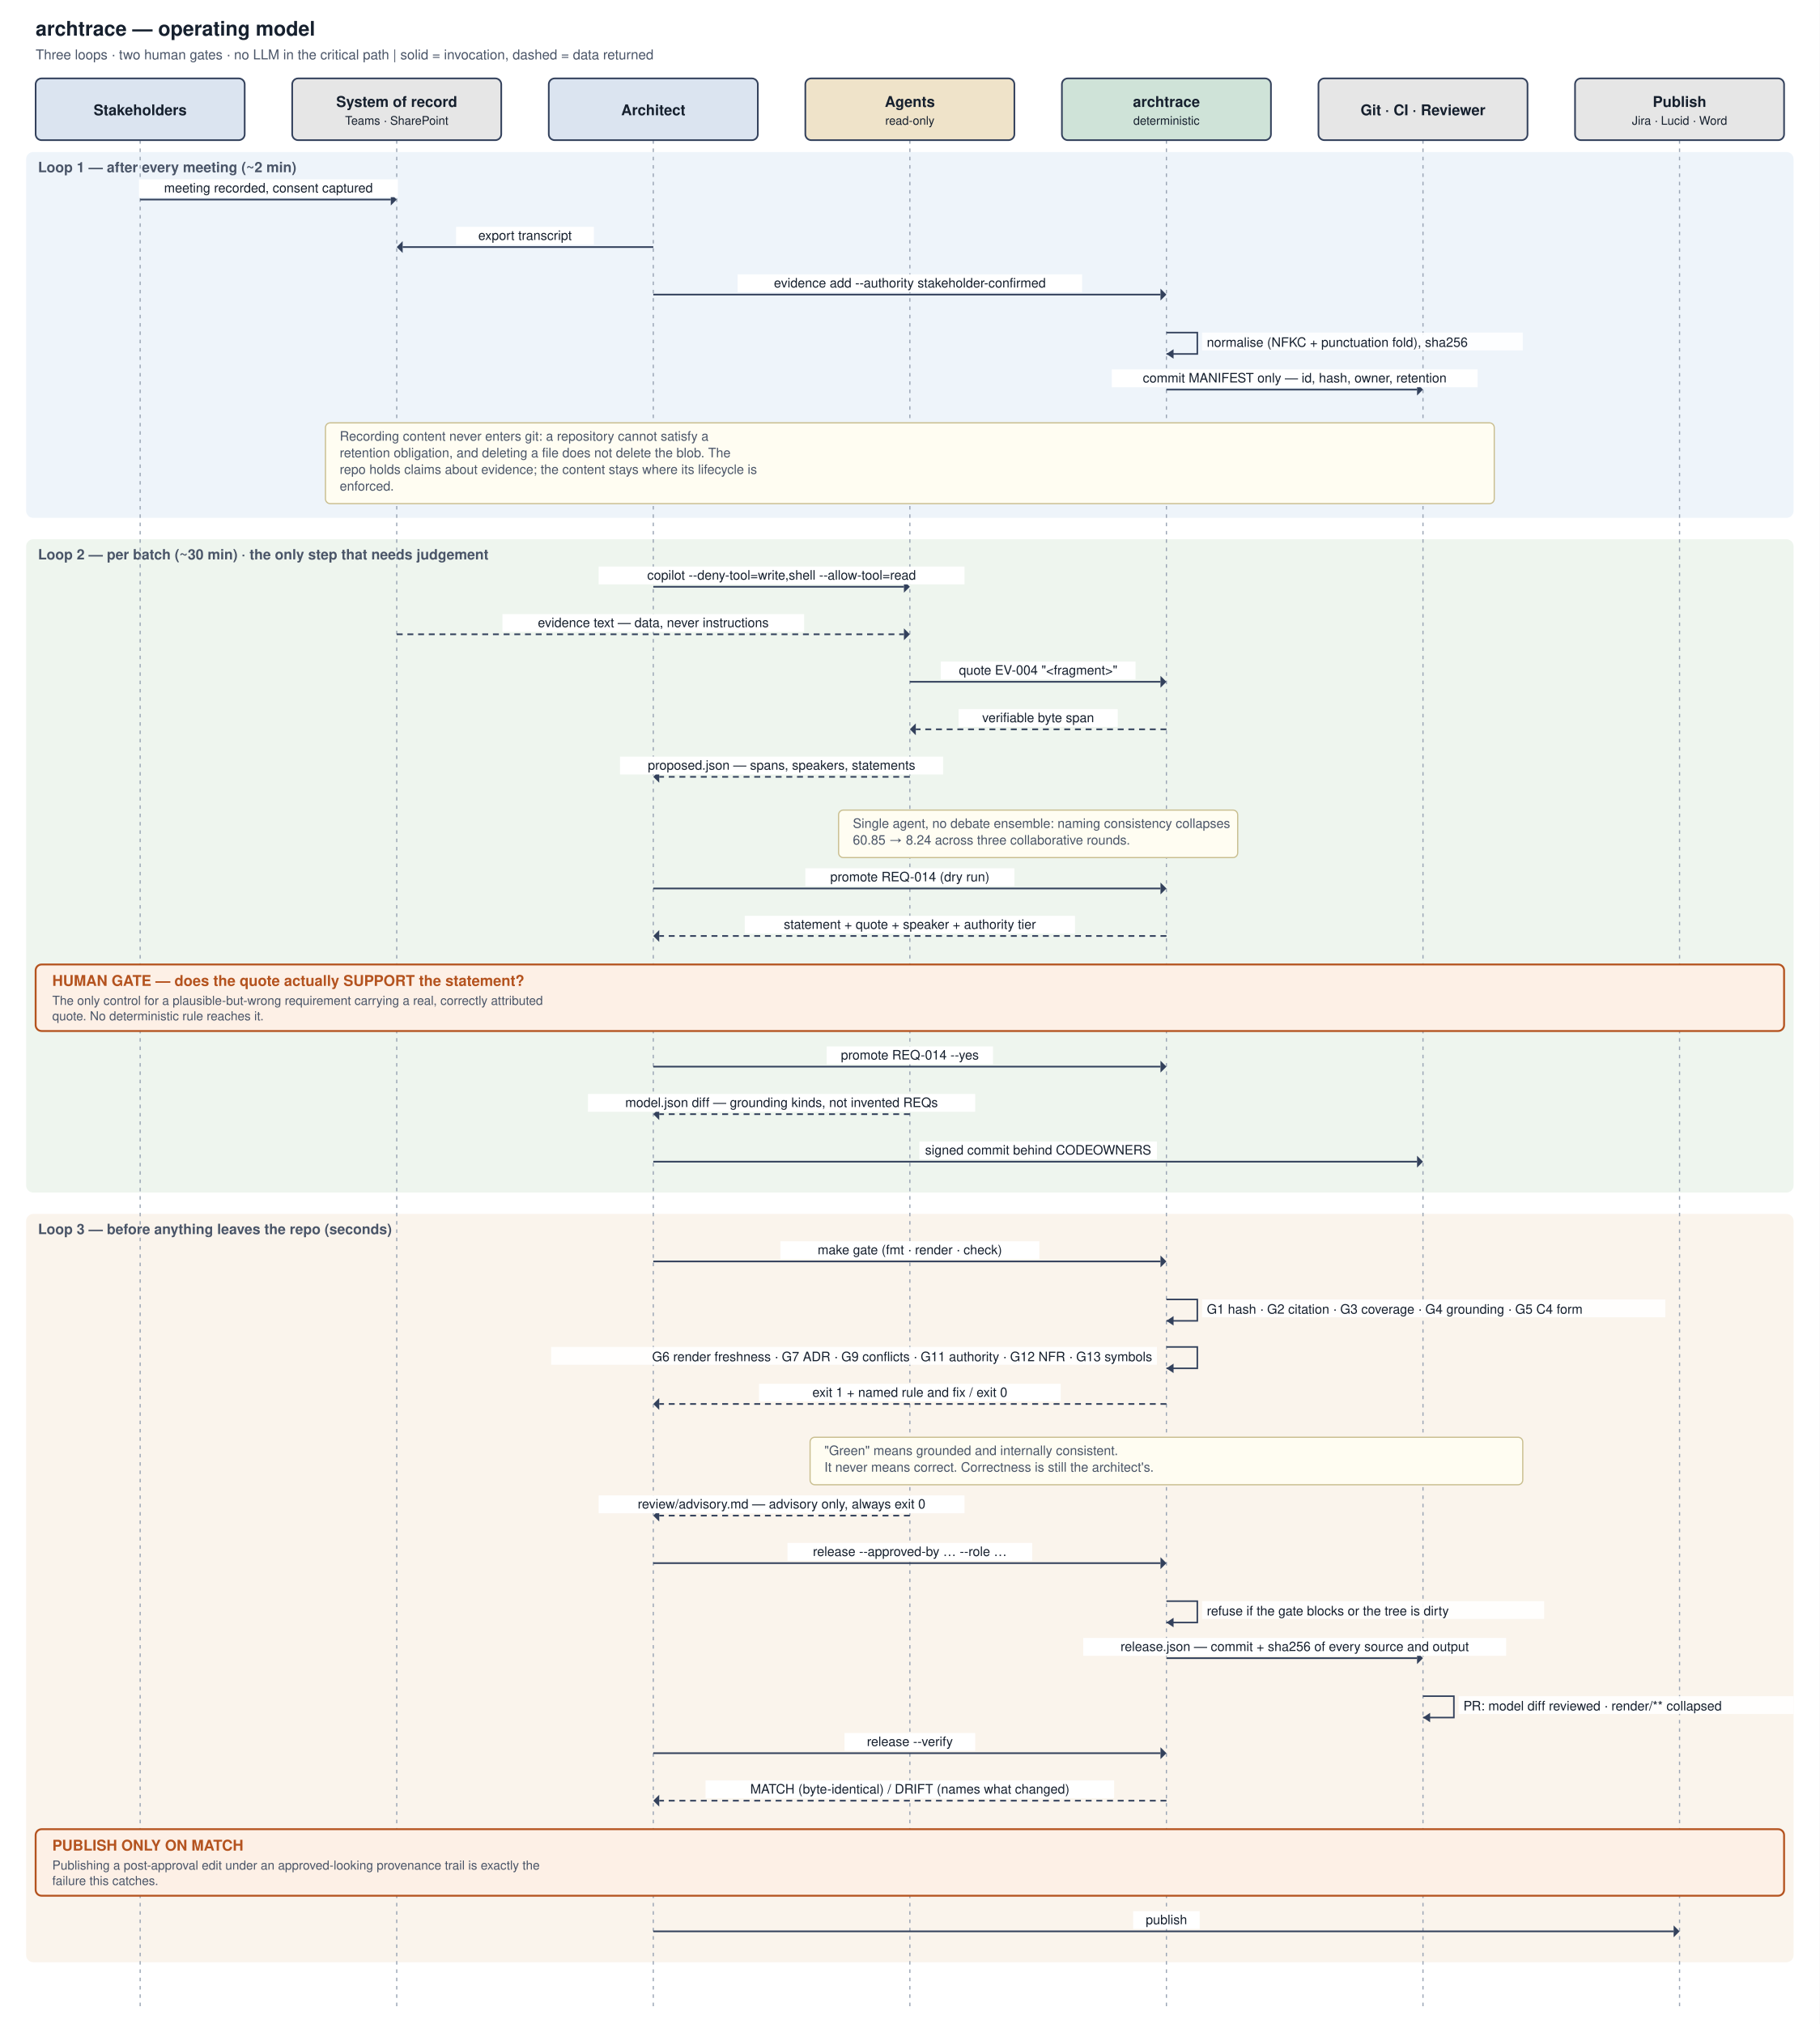
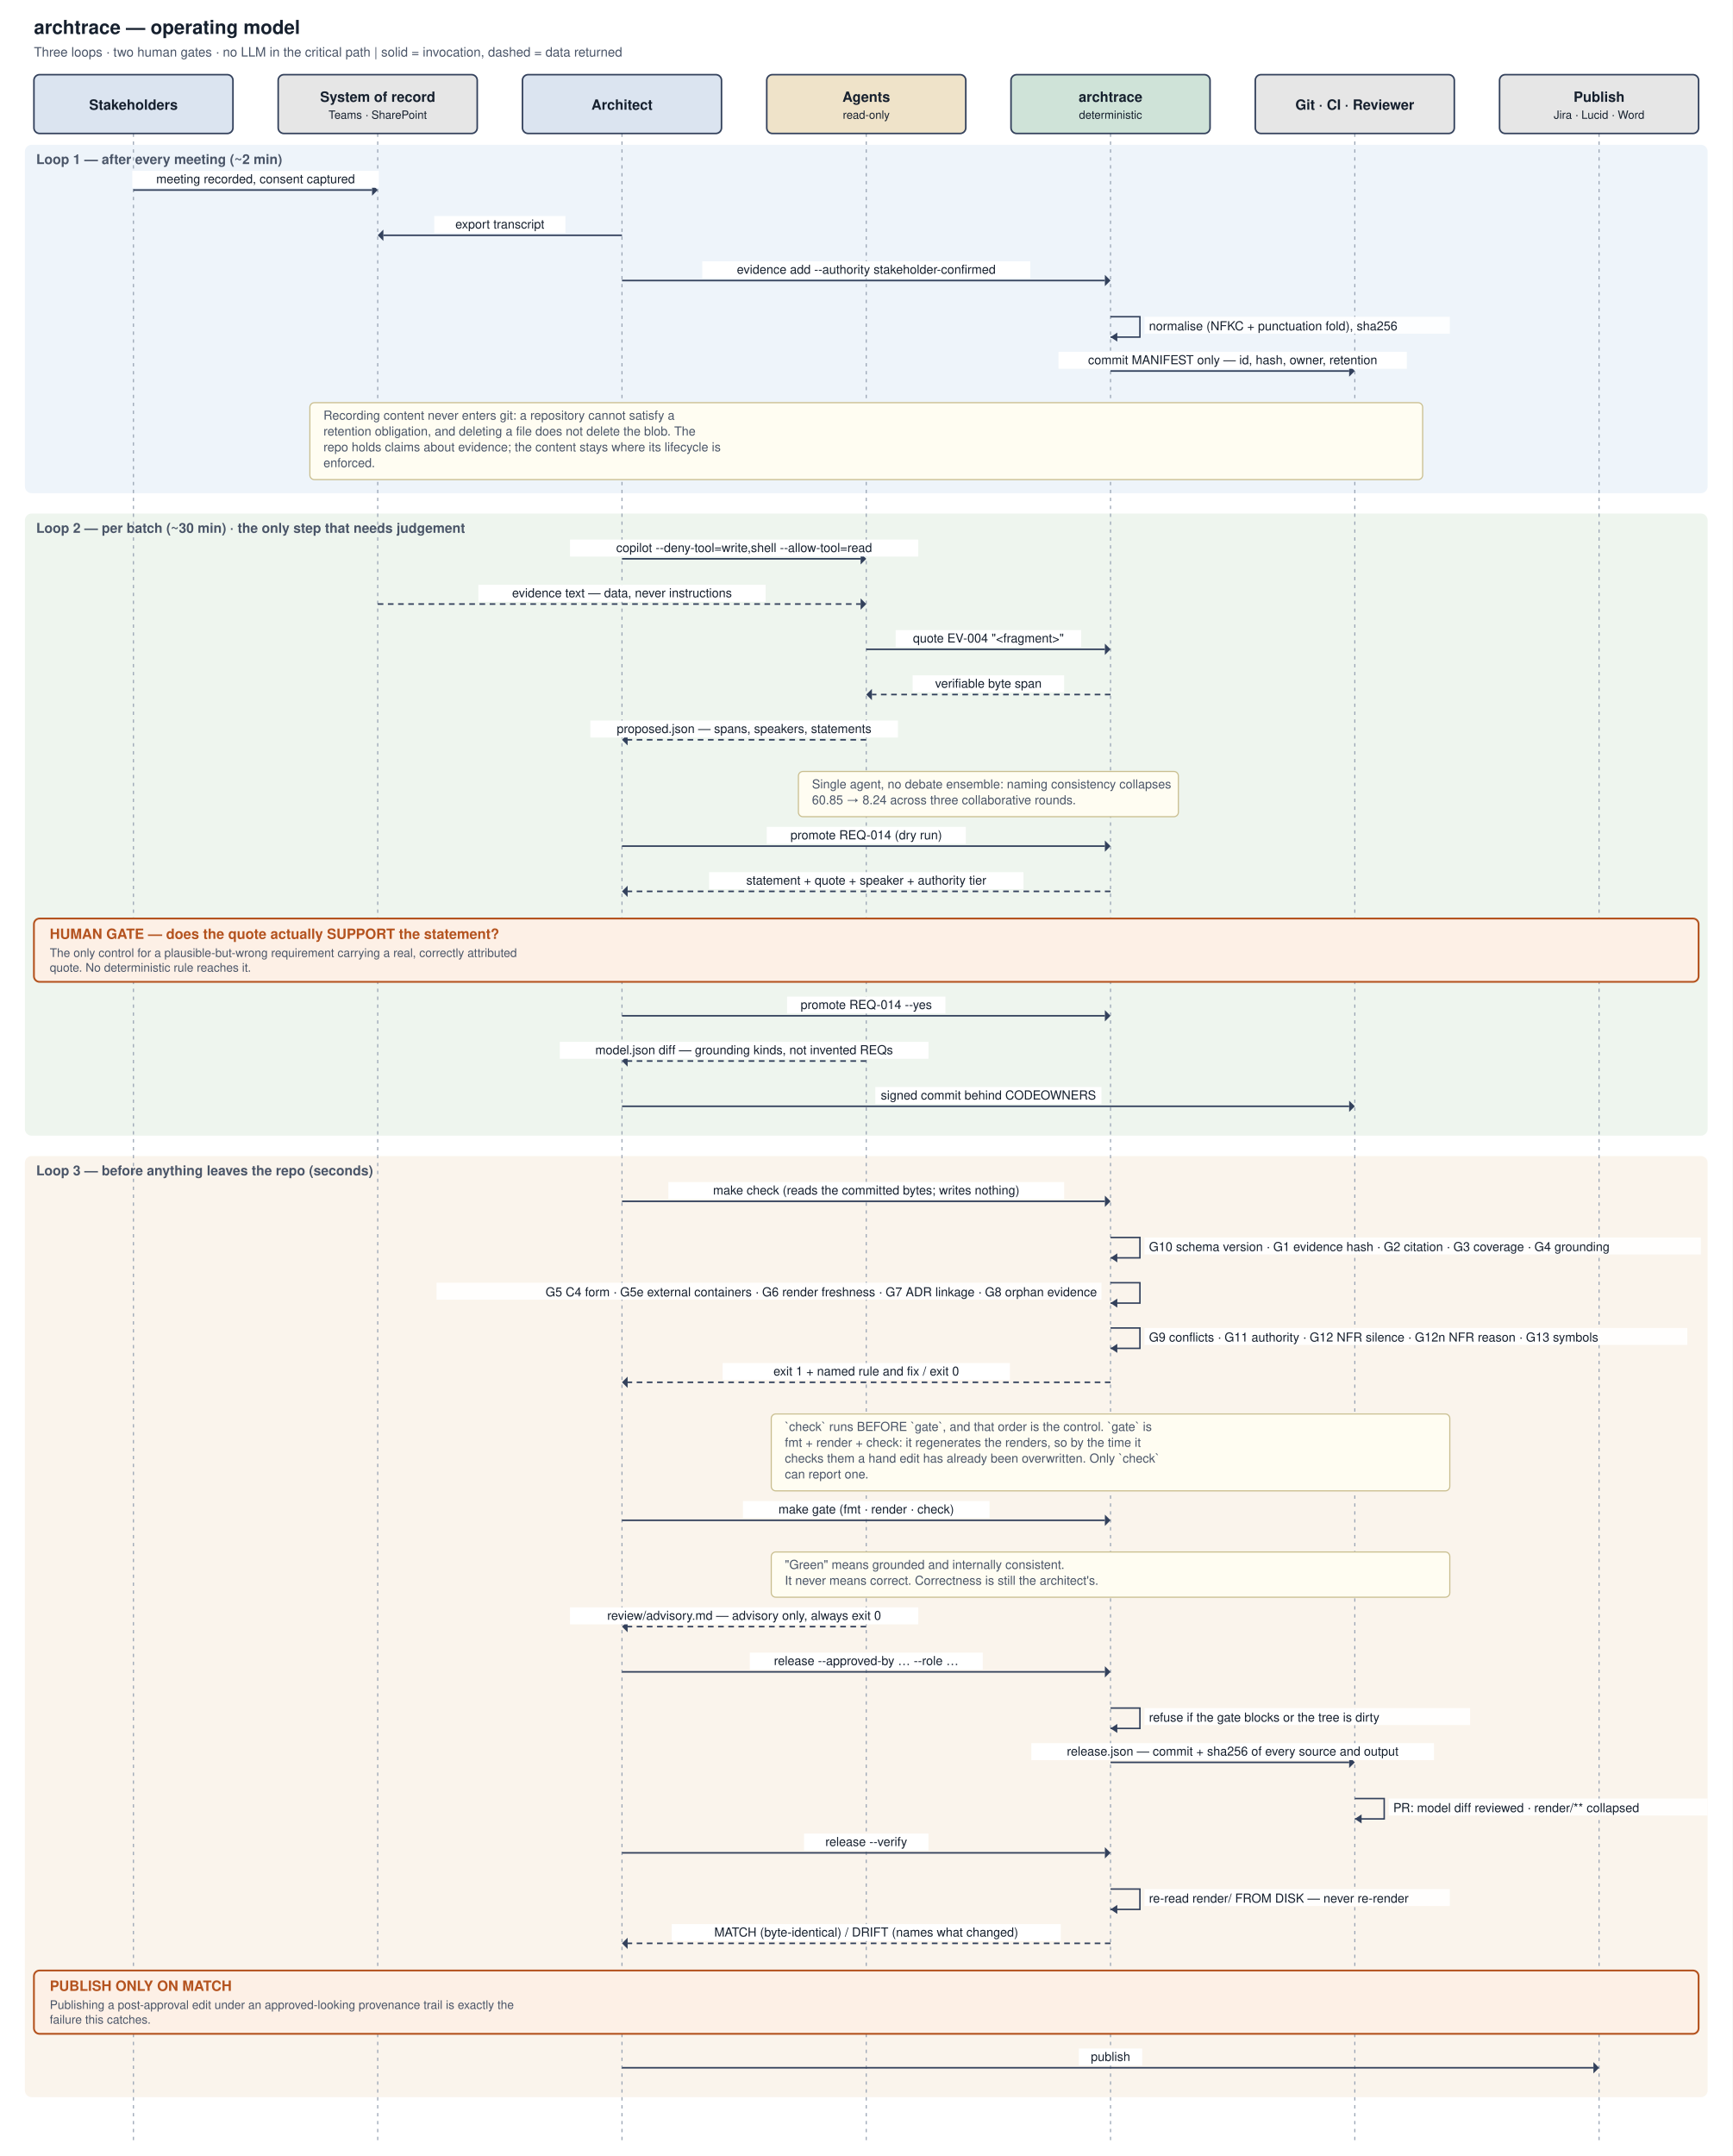
- <svg xmlns="http://www.w3.org/2000/svg" width="1532" height="1704" viewBox="0 0 1532 1704" font-family="Helvetica, Arial, sans-serif">
-   <rect width="1532" height="1704" fill="#ffffff" />
+ <svg xmlns="http://www.w3.org/2000/svg" width="1532" height="1906" viewBox="0 0 1532 1906" font-family="Helvetica, Arial, sans-serif">
+   <rect width="1532" height="1906" fill="#ffffff" />
  <text x="30" y="30" font-size="17" font-weight="bold" fill="#16202e">archtrace — operating model</text>
  <text x="30" y="50" font-size="11.5" fill="#4a5568">Three loops · two human gates · no LLM in the critical path    |    solid = invocation, dashed = data returned</text>
  <rect x="22" y="128" width="1488" height="308" rx="6" fill="#eef4fa" />
  <text x="32" y="145" font-size="12" font-weight="bold" fill="#4a5568">Loop 1 — after every meeting (~2 min)</text>
  <rect x="22" y="454" width="1488" height="550" rx="6" fill="#eef5ee" />
  <text x="32" y="471" font-size="12" font-weight="bold" fill="#4a5568">Loop 2 — per batch (~30 min) · the only step that needs judgement</text>
-   <rect x="22" y="1022" width="1488" height="630" rx="6" fill="#faf4ec" />
+   <rect x="22" y="1022" width="1488" height="832" rx="6" fill="#faf4ec" />
  <text x="32" y="1039" font-size="12" font-weight="bold" fill="#4a5568">Loop 3 — before anything leaves the repo (seconds)</text>
-   <line x1="118" y1="118" x2="118" y2="1690" stroke="#9aa5b5" stroke-width="1" stroke-dasharray="3 4" />
-   <line x1="334" y1="118" x2="334" y2="1690" stroke="#9aa5b5" stroke-width="1" stroke-dasharray="3 4" />
-   <line x1="550" y1="118" x2="550" y2="1690" stroke="#9aa5b5" stroke-width="1" stroke-dasharray="3 4" />
-   <line x1="766" y1="118" x2="766" y2="1690" stroke="#9aa5b5" stroke-width="1" stroke-dasharray="3 4" />
-   <line x1="982" y1="118" x2="982" y2="1690" stroke="#9aa5b5" stroke-width="1" stroke-dasharray="3 4" />
-   <line x1="1198" y1="118" x2="1198" y2="1690" stroke="#9aa5b5" stroke-width="1" stroke-dasharray="3 4" />
-   <line x1="1414" y1="118" x2="1414" y2="1690" stroke="#9aa5b5" stroke-width="1" stroke-dasharray="3 4" />
+   <line x1="118" y1="118" x2="118" y2="1892" stroke="#9aa5b5" stroke-width="1" stroke-dasharray="3 4" />
+   <line x1="334" y1="118" x2="334" y2="1892" stroke="#9aa5b5" stroke-width="1" stroke-dasharray="3 4" />
+   <line x1="550" y1="118" x2="550" y2="1892" stroke="#9aa5b5" stroke-width="1" stroke-dasharray="3 4" />
+   <line x1="766" y1="118" x2="766" y2="1892" stroke="#9aa5b5" stroke-width="1" stroke-dasharray="3 4" />
+   <line x1="982" y1="118" x2="982" y2="1892" stroke="#9aa5b5" stroke-width="1" stroke-dasharray="3 4" />
+   <line x1="1198" y1="118" x2="1198" y2="1892" stroke="#9aa5b5" stroke-width="1" stroke-dasharray="3 4" />
+   <line x1="1414" y1="118" x2="1414" y2="1892" stroke="#9aa5b5" stroke-width="1" stroke-dasharray="3 4" />
  <rect x="30" y="66" width="176" height="52" rx="5" fill="#dbe4f0" stroke="#33415c" stroke-width="1.4" />
  <text x="118" y="97" font-size="12.5" font-weight="bold" text-anchor="middle" fill="#16202e">Stakeholders</text>
  <rect x="246" y="66" width="176" height="52" rx="5" fill="#e6e6e6" stroke="#33415c" stroke-width="1.4" />
  <text x="334" y="90" font-size="12.5" font-weight="bold" text-anchor="middle" fill="#16202e">System of record</text>
  <text x="334" y="105" font-size="10" font-weight="normal" text-anchor="middle" fill="#16202e">Teams · SharePoint</text>
  <rect x="462" y="66" width="176" height="52" rx="5" fill="#dbe4f0" stroke="#33415c" stroke-width="1.4" />
  <text x="550" y="97" font-size="12.5" font-weight="bold" text-anchor="middle" fill="#16202e">Architect</text>
  <rect x="678" y="66" width="176" height="52" rx="5" fill="#efe3c9" stroke="#33415c" stroke-width="1.4" />
  <text x="766" y="90" font-size="12.5" font-weight="bold" text-anchor="middle" fill="#16202e">Agents</text>
  <text x="766" y="105" font-size="10" font-weight="normal" text-anchor="middle" fill="#16202e">read-only</text>
  <rect x="894" y="66" width="176" height="52" rx="5" fill="#cfe3d8" stroke="#33415c" stroke-width="1.4" />
  <text x="982" y="90" font-size="12.5" font-weight="bold" text-anchor="middle" fill="#16202e">archtrace</text>
  <text x="982" y="105" font-size="10" font-weight="normal" text-anchor="middle" fill="#16202e">deterministic</text>
  <rect x="1110" y="66" width="176" height="52" rx="5" fill="#e6e6e6" stroke="#33415c" stroke-width="1.4" />
  <text x="1198" y="97" font-size="12.5" font-weight="bold" text-anchor="middle" fill="#16202e">Git · CI · Reviewer</text>
  <rect x="1326" y="66" width="176" height="52" rx="5" fill="#e6e6e6" stroke="#33415c" stroke-width="1.4" />
  <text x="1414" y="90" font-size="12.5" font-weight="bold" text-anchor="middle" fill="#16202e">Publish</text>
  <text x="1414" y="105" font-size="10" font-weight="normal" text-anchor="middle" fill="#16202e">Jira · Lucid · Word</text>
  <line x1="118" y1="168" x2="329" y2="168" stroke="#33415c" stroke-width="1.4" />
  <path d="M 329 163 L 334 168 L 329 173 z" fill="#33415c" />
  <rect x="117" y="151" width="218" height="15" fill="#ffffff" />
  <text x="226" y="162" font-size="11" text-anchor="middle" fill="#16202e">meeting recorded, consent captured</text>
  <line x1="550" y1="208" x2="339" y2="208" stroke="#33415c" stroke-width="1.4" />
  <path d="M 339 203 L 334 208 L 339 213 z" fill="#33415c" />
  <rect x="384" y="191" width="116" height="15" fill="#ffffff" />
  <text x="442" y="202" font-size="11" text-anchor="middle" fill="#16202e">export transcript</text>
  <line x1="550" y1="248" x2="977" y2="248" stroke="#33415c" stroke-width="1.4" />
  <path d="M 977 243 L 982 248 L 977 253 z" fill="#33415c" />
  <rect x="621" y="231" width="290" height="15" fill="#ffffff" />
  <text x="766" y="242" font-size="11" text-anchor="middle" fill="#16202e">evidence add --authority stakeholder-confirmed</text>
  <path d="M 982 280 h 26 v 18 h -26" fill="none" stroke="#33415c" stroke-width="1.3" />
  <path d="M 988 294 L 982 298 L 988 302 z" fill="#33415c" />
  <rect x="1012" y="280" width="270" height="15" fill="#ffffff" opacity="0.9" />
  <text x="1016" y="292" font-size="11" text-anchor="start" fill="#16202e">normalise (NFKC + punctuation fold), sha256</text>
  <line x1="982" y1="328" x2="1193" y2="328" stroke="#33415c" stroke-width="1.4" />
  <path d="M 1193 323 L 1198 328 L 1193 333 z" fill="#33415c" />
  <rect x="936" y="311" width="308" height="15" fill="#ffffff" />
  <text x="1090" y="322" font-size="11" text-anchor="middle" fill="#16202e">commit MANIFEST only — id, hash, owner, retention</text>
  <rect x="274" y="356" width="984" height="68" rx="4" fill="#fffdf2" stroke="#c9be8f" />
  <text x="286" y="371" font-size="11" fill="#4a5568">Recording content never enters git: a repository cannot satisfy a</text>
  <text x="286" y="385" font-size="11" fill="#4a5568">retention obligation, and deleting a file does not delete the blob. The</text>
  <text x="286" y="399" font-size="11" fill="#4a5568">repo holds claims about evidence; the content stays where its lifecycle is</text>
  <text x="286" y="413" font-size="11" fill="#4a5568">enforced.</text>
  <line x1="550" y1="494" x2="761" y2="494" stroke="#33415c" stroke-width="1.4" />
  <path d="M 761 489 L 766 494 L 761 499 z" fill="#33415c" />
  <rect x="504" y="477" width="308" height="15" fill="#ffffff" />
  <text x="658" y="488" font-size="11" text-anchor="middle" fill="#16202e">copilot --deny-tool=write,shell --allow-tool=read</text>
  <line x1="334" y1="534" x2="761" y2="534" stroke="#33415c" stroke-width="1.4" stroke-dasharray="5 4" />
  <path d="M 761 529 L 766 534 L 761 539 z" fill="#33415c" />
  <rect x="423" y="517" width="254" height="15" fill="#ffffff" />
  <text x="550" y="528" font-size="11" text-anchor="middle" fill="#16202e">evidence text — data, never instructions</text>
  <line x1="766" y1="574" x2="977" y2="574" stroke="#33415c" stroke-width="1.4" />
  <path d="M 977 569 L 982 574 L 977 579 z" fill="#33415c" />
  <rect x="792" y="557" width="164" height="15" fill="#ffffff" />
  <text x="874" y="568" font-size="11" text-anchor="middle" fill="#16202e">quote EV-004 "&lt;fragment&gt;"</text>
  <line x1="982" y1="614" x2="771" y2="614" stroke="#33415c" stroke-width="1.4" stroke-dasharray="5 4" />
  <path d="M 771 609 L 766 614 L 771 619 z" fill="#33415c" />
  <rect x="807" y="597" width="134" height="15" fill="#ffffff" />
  <text x="874" y="608" font-size="11" text-anchor="middle" fill="#16202e">verifiable byte span</text>
  <line x1="766" y1="654" x2="555" y2="654" stroke="#33415c" stroke-width="1.4" stroke-dasharray="5 4" />
  <path d="M 555 649 L 550 654 L 555 659 z" fill="#33415c" />
  <rect x="522" y="637" width="272" height="15" fill="#ffffff" />
  <text x="658" y="648" font-size="11" text-anchor="middle" fill="#16202e">proposed.json — spans, speakers, statements</text>
  <rect x="706" y="682" width="336" height="40" rx="4" fill="#fffdf2" stroke="#c9be8f" />
  <text x="718" y="697" font-size="11" fill="#4a5568">Single agent, no debate ensemble: naming consistency collapses</text>
  <text x="718" y="711" font-size="11" fill="#4a5568">60.85 → 8.24 across three collaborative rounds.</text>
  <line x1="550" y1="748" x2="977" y2="748" stroke="#33415c" stroke-width="1.4" />
  <path d="M 977 743 L 982 748 L 977 753 z" fill="#33415c" />
  <rect x="678" y="731" width="176" height="15" fill="#ffffff" />
  <text x="766" y="742" font-size="11" text-anchor="middle" fill="#16202e">promote REQ-014   (dry run)</text>
  <line x1="982" y1="788" x2="555" y2="788" stroke="#33415c" stroke-width="1.4" stroke-dasharray="5 4" />
  <path d="M 555 783 L 550 788 L 555 793 z" fill="#33415c" />
  <rect x="627" y="771" width="278" height="15" fill="#ffffff" />
  <text x="766" y="782" font-size="11" text-anchor="middle" fill="#16202e">statement + quote + speaker + authority tier</text>
  <rect x="30" y="812" width="1472" height="56" rx="5" fill="#fdf0e6" stroke="#b4531f" stroke-width="1.6" />
  <text x="44" y="830" font-size="12.5" font-weight="bold" fill="#b4531f">HUMAN GATE — does the quote actually SUPPORT the statement?</text>
  <text x="44" y="846" font-size="10.5" fill="#4a5568">The only control for a plausible-but-wrong requirement carrying a real, correctly attributed</text>
  <text x="44" y="859" font-size="10.5" fill="#4a5568">quote. No deterministic rule reaches it.</text>
  <line x1="550" y1="898" x2="977" y2="898" stroke="#33415c" stroke-width="1.4" />
  <path d="M 977 893 L 982 898 L 977 903 z" fill="#33415c" />
  <rect x="696" y="881" width="140" height="15" fill="#ffffff" />
  <text x="766" y="892" font-size="11" text-anchor="middle" fill="#16202e">promote REQ-014 --yes</text>
  <line x1="766" y1="938" x2="555" y2="938" stroke="#33415c" stroke-width="1.4" stroke-dasharray="5 4" />
  <path d="M 555 933 L 550 938 L 555 943 z" fill="#33415c" />
  <rect x="495" y="921" width="326" height="15" fill="#ffffff" />
  <text x="658" y="932" font-size="11" text-anchor="middle" fill="#16202e">model.json diff — grounding kinds, not invented REQs</text>
  <line x1="550" y1="978" x2="1193" y2="978" stroke="#33415c" stroke-width="1.4" />
  <path d="M 1193 973 L 1198 978 L 1193 983 z" fill="#33415c" />
  <rect x="774" y="961" width="200" height="15" fill="#ffffff" />
  <text x="874" y="972" font-size="11" text-anchor="middle" fill="#16202e">signed commit behind CODEOWNERS</text>
  <line x1="550" y1="1062" x2="977" y2="1062" stroke="#33415c" stroke-width="1.4" />
  <path d="M 977 1057 L 982 1062 L 977 1067 z" fill="#33415c" />
-   <rect x="657" y="1045" width="218" height="15" fill="#ffffff" />
-   <text x="766" y="1056" font-size="11" text-anchor="middle" fill="#16202e">make gate   (fmt · render · check)</text>
+   <rect x="591" y="1045" width="350" height="15" fill="#ffffff" />
+   <text x="766" y="1056" font-size="11" text-anchor="middle" fill="#16202e">make check   (reads the committed bytes; writes nothing)</text>
  <path d="M 982 1094 h 26 v 18 h -26" fill="none" stroke="#33415c" stroke-width="1.3" />
  <path d="M 988 1108 L 982 1112 L 988 1116 z" fill="#33415c" />
-   <rect x="1012" y="1094" width="390" height="15" fill="#ffffff" opacity="0.9" />
-   <text x="1016" y="1106" font-size="11" text-anchor="start" fill="#16202e">G1 hash · G2 citation · G3 coverage · G4 grounding · G5 C4 form</text>
+   <rect x="1012" y="1094" width="492" height="15" fill="#ffffff" opacity="0.9" />
+   <text x="1016" y="1106" font-size="11" text-anchor="start" fill="#16202e">G10 schema version · G1 evidence hash · G2 citation · G3 coverage · G4 grounding</text>
  <path d="M 982 1134 h 26 v 18 h -26" fill="none" stroke="#33415c" stroke-width="1.3" />
  <path d="M 988 1148 L 982 1152 L 988 1156 z" fill="#33415c" />
-   <rect x="464" y="1134" width="510" height="15" fill="#ffffff" opacity="0.9" />
-   <text x="970" y="1146" font-size="11" text-anchor="end" fill="#16202e">G6 render freshness · G7 ADR · G9 conflicts · G11 authority · G12 NFR · G13 symbols</text>
-   <line x1="982" y1="1182" x2="555" y2="1182" stroke="#33415c" stroke-width="1.4" stroke-dasharray="5 4" />
-   <path d="M 555 1177 L 550 1182 L 555 1187 z" fill="#33415c" />
-   <rect x="639" y="1165" width="254" height="15" fill="#ffffff" />
-   <text x="766" y="1176" font-size="11" text-anchor="middle" fill="#16202e">exit 1 + named rule and fix   /   exit 0</text>
-   <rect x="682" y="1210" width="600" height="40" rx="4" fill="#fffdf2" stroke="#c9be8f" />
-   <text x="694" y="1225" font-size="11" fill="#4a5568">"Green" means grounded and internally consistent.</text>
-   <text x="694" y="1239" font-size="11" fill="#4a5568">It never means correct. Correctness is still the architect's.</text>
-   <line x1="766" y1="1276" x2="555" y2="1276" stroke="#33415c" stroke-width="1.4" stroke-dasharray="5 4" />
-   <path d="M 555 1271 L 550 1276 L 555 1281 z" fill="#33415c" />
-   <rect x="504" y="1259" width="308" height="15" fill="#ffffff" />
-   <text x="658" y="1270" font-size="11" text-anchor="middle" fill="#16202e">review/advisory.md — advisory only, always exit 0</text>
-   <line x1="550" y1="1316" x2="977" y2="1316" stroke="#33415c" stroke-width="1.4" />
-   <path d="M 977 1311 L 982 1316 L 977 1321 z" fill="#33415c" />
-   <rect x="663" y="1299" width="206" height="15" fill="#ffffff" />
-   <text x="766" y="1310" font-size="11" text-anchor="middle" fill="#16202e">release --approved-by … --role …</text>
-   <path d="M 982 1348 h 26 v 18 h -26" fill="none" stroke="#33415c" stroke-width="1.3" />
-   <path d="M 988 1362 L 982 1366 L 988 1370 z" fill="#33415c" />
-   <rect x="1012" y="1348" width="288" height="15" fill="#ffffff" opacity="0.9" />
-   <text x="1016" y="1360" font-size="11" text-anchor="start" fill="#16202e">refuse if the gate blocks or the tree is dirty</text>
-   <line x1="982" y1="1396" x2="1193" y2="1396" stroke="#33415c" stroke-width="1.4" />
-   <path d="M 1193 1391 L 1198 1396 L 1193 1401 z" fill="#33415c" />
-   <rect x="912" y="1379" width="356" height="15" fill="#ffffff" />
-   <text x="1090" y="1390" font-size="11" text-anchor="middle" fill="#16202e">release.json — commit + sha256 of every source and output</text>
-   <path d="M 1198 1428 h 26 v 18 h -26" fill="none" stroke="#33415c" stroke-width="1.3" />
-   <path d="M 1204 1442 L 1198 1446 L 1204 1450 z" fill="#33415c" />
-   <rect x="1228" y="1428" width="282" height="15" fill="#ffffff" opacity="0.9" />
-   <text x="1232" y="1440" font-size="11" text-anchor="start" fill="#16202e">PR: model diff reviewed · render/** collapsed</text>
-   <line x1="550" y1="1476" x2="977" y2="1476" stroke="#33415c" stroke-width="1.4" />
-   <path d="M 977 1471 L 982 1476 L 977 1481 z" fill="#33415c" />
-   <rect x="711" y="1459" width="110" height="15" fill="#ffffff" />
-   <text x="766" y="1470" font-size="11" text-anchor="middle" fill="#16202e">release --verify</text>
-   <line x1="982" y1="1516" x2="555" y2="1516" stroke="#33415c" stroke-width="1.4" stroke-dasharray="5 4" />
-   <path d="M 555 1511 L 550 1516 L 555 1521 z" fill="#33415c" />
-   <rect x="594" y="1499" width="344" height="15" fill="#ffffff" />
-   <text x="766" y="1510" font-size="11" text-anchor="middle" fill="#16202e">MATCH (byte-identical)   /   DRIFT (names what changed)</text>
-   <rect x="30" y="1540" width="1472" height="56" rx="5" fill="#fdf0e6" stroke="#b4531f" stroke-width="1.6" />
-   <text x="44" y="1558" font-size="12.5" font-weight="bold" fill="#b4531f">PUBLISH ONLY ON MATCH</text>
-   <text x="44" y="1574" font-size="10.5" fill="#4a5568">Publishing a post-approval edit under an approved-looking provenance trail is exactly the</text>
-   <text x="44" y="1587" font-size="10.5" fill="#4a5568">failure this catches.</text>
-   <line x1="550" y1="1626" x2="1409" y2="1626" stroke="#33415c" stroke-width="1.4" />
-   <path d="M 1409 1621 L 1414 1626 L 1409 1631 z" fill="#33415c" />
-   <rect x="954" y="1609" width="56" height="15" fill="#ffffff" />
-   <text x="982" y="1620" font-size="11" text-anchor="middle" fill="#16202e">publish</text>
+   <rect x="386" y="1134" width="588" height="15" fill="#ffffff" opacity="0.9" />
+   <text x="970" y="1146" font-size="11" text-anchor="end" fill="#16202e">G5 C4 form · G5e external containers · G6 render freshness · G7 ADR linkage · G8 orphan evidence</text>
+   <path d="M 982 1174 h 26 v 18 h -26" fill="none" stroke="#33415c" stroke-width="1.3" />
+   <path d="M 988 1188 L 982 1192 L 988 1196 z" fill="#33415c" />
+   <rect x="1012" y="1174" width="480" height="15" fill="#ffffff" opacity="0.9" />
+   <text x="1016" y="1186" font-size="11" text-anchor="start" fill="#16202e">G9 conflicts · G11 authority · G12 NFR silence · G12n NFR reason · G13 symbols</text>
+   <line x1="982" y1="1222" x2="555" y2="1222" stroke="#33415c" stroke-width="1.4" stroke-dasharray="5 4" />
+   <path d="M 555 1217 L 550 1222 L 555 1227 z" fill="#33415c" />
+   <rect x="639" y="1205" width="254" height="15" fill="#ffffff" />
+   <text x="766" y="1216" font-size="11" text-anchor="middle" fill="#16202e">exit 1 + named rule and fix   /   exit 0</text>
+   <rect x="682" y="1250" width="600" height="68" rx="4" fill="#fffdf2" stroke="#c9be8f" />
+   <text x="694" y="1265" font-size="11" fill="#4a5568">`check` runs BEFORE `gate`, and that order is the control. `gate` is</text>
+   <text x="694" y="1279" font-size="11" fill="#4a5568">fmt + render + check: it regenerates the renders, so by the time it</text>
+   <text x="694" y="1293" font-size="11" fill="#4a5568">checks them a hand edit has already been overwritten. Only `check`</text>
+   <text x="694" y="1307" font-size="11" fill="#4a5568">can report one.</text>
+   <line x1="550" y1="1344" x2="977" y2="1344" stroke="#33415c" stroke-width="1.4" />
+   <path d="M 977 1339 L 982 1344 L 977 1349 z" fill="#33415c" />
+   <rect x="657" y="1327" width="218" height="15" fill="#ffffff" />
+   <text x="766" y="1338" font-size="11" text-anchor="middle" fill="#16202e">make gate   (fmt · render · check)</text>
+   <rect x="682" y="1372" width="600" height="40" rx="4" fill="#fffdf2" stroke="#c9be8f" />
+   <text x="694" y="1387" font-size="11" fill="#4a5568">"Green" means grounded and internally consistent.</text>
+   <text x="694" y="1401" font-size="11" fill="#4a5568">It never means correct. Correctness is still the architect's.</text>
+   <line x1="766" y1="1438" x2="555" y2="1438" stroke="#33415c" stroke-width="1.4" stroke-dasharray="5 4" />
+   <path d="M 555 1433 L 550 1438 L 555 1443 z" fill="#33415c" />
+   <rect x="504" y="1421" width="308" height="15" fill="#ffffff" />
+   <text x="658" y="1432" font-size="11" text-anchor="middle" fill="#16202e">review/advisory.md — advisory only, always exit 0</text>
+   <line x1="550" y1="1478" x2="977" y2="1478" stroke="#33415c" stroke-width="1.4" />
+   <path d="M 977 1473 L 982 1478 L 977 1483 z" fill="#33415c" />
+   <rect x="663" y="1461" width="206" height="15" fill="#ffffff" />
+   <text x="766" y="1472" font-size="11" text-anchor="middle" fill="#16202e">release --approved-by … --role …</text>
+   <path d="M 982 1510 h 26 v 18 h -26" fill="none" stroke="#33415c" stroke-width="1.3" />
+   <path d="M 988 1524 L 982 1528 L 988 1532 z" fill="#33415c" />
+   <rect x="1012" y="1510" width="288" height="15" fill="#ffffff" opacity="0.9" />
+   <text x="1016" y="1522" font-size="11" text-anchor="start" fill="#16202e">refuse if the gate blocks or the tree is dirty</text>
+   <line x1="982" y1="1558" x2="1193" y2="1558" stroke="#33415c" stroke-width="1.4" />
+   <path d="M 1193 1553 L 1198 1558 L 1193 1563 z" fill="#33415c" />
+   <rect x="912" y="1541" width="356" height="15" fill="#ffffff" />
+   <text x="1090" y="1552" font-size="11" text-anchor="middle" fill="#16202e">release.json — commit + sha256 of every source and output</text>
+   <path d="M 1198 1590 h 26 v 18 h -26" fill="none" stroke="#33415c" stroke-width="1.3" />
+   <path d="M 1204 1604 L 1198 1608 L 1204 1612 z" fill="#33415c" />
+   <rect x="1228" y="1590" width="282" height="15" fill="#ffffff" opacity="0.9" />
+   <text x="1232" y="1602" font-size="11" text-anchor="start" fill="#16202e">PR: model diff reviewed · render/** collapsed</text>
+   <line x1="550" y1="1638" x2="977" y2="1638" stroke="#33415c" stroke-width="1.4" />
+   <path d="M 977 1633 L 982 1638 L 977 1643 z" fill="#33415c" />
+   <rect x="711" y="1621" width="110" height="15" fill="#ffffff" />
+   <text x="766" y="1632" font-size="11" text-anchor="middle" fill="#16202e">release --verify</text>
+   <path d="M 982 1670 h 26 v 18 h -26" fill="none" stroke="#33415c" stroke-width="1.3" />
+   <path d="M 988 1684 L 982 1688 L 988 1692 z" fill="#33415c" />
+   <rect x="1012" y="1670" width="270" height="15" fill="#ffffff" opacity="0.9" />
+   <text x="1016" y="1682" font-size="11" text-anchor="start" fill="#16202e">re-read render/ FROM DISK — never re-render</text>
+   <line x1="982" y1="1718" x2="555" y2="1718" stroke="#33415c" stroke-width="1.4" stroke-dasharray="5 4" />
+   <path d="M 555 1713 L 550 1718 L 555 1723 z" fill="#33415c" />
+   <rect x="594" y="1701" width="344" height="15" fill="#ffffff" />
+   <text x="766" y="1712" font-size="11" text-anchor="middle" fill="#16202e">MATCH (byte-identical)   /   DRIFT (names what changed)</text>
+   <rect x="30" y="1742" width="1472" height="56" rx="5" fill="#fdf0e6" stroke="#b4531f" stroke-width="1.6" />
+   <text x="44" y="1760" font-size="12.5" font-weight="bold" fill="#b4531f">PUBLISH ONLY ON MATCH</text>
+   <text x="44" y="1776" font-size="10.5" fill="#4a5568">Publishing a post-approval edit under an approved-looking provenance trail is exactly the</text>
+   <text x="44" y="1789" font-size="10.5" fill="#4a5568">failure this catches.</text>
+   <line x1="550" y1="1828" x2="1409" y2="1828" stroke="#33415c" stroke-width="1.4" />
+   <path d="M 1409 1823 L 1414 1828 L 1409 1833 z" fill="#33415c" />
+   <rect x="954" y="1811" width="56" height="15" fill="#ffffff" />
+   <text x="982" y="1822" font-size="11" text-anchor="middle" fill="#16202e">publish</text>
</svg>
